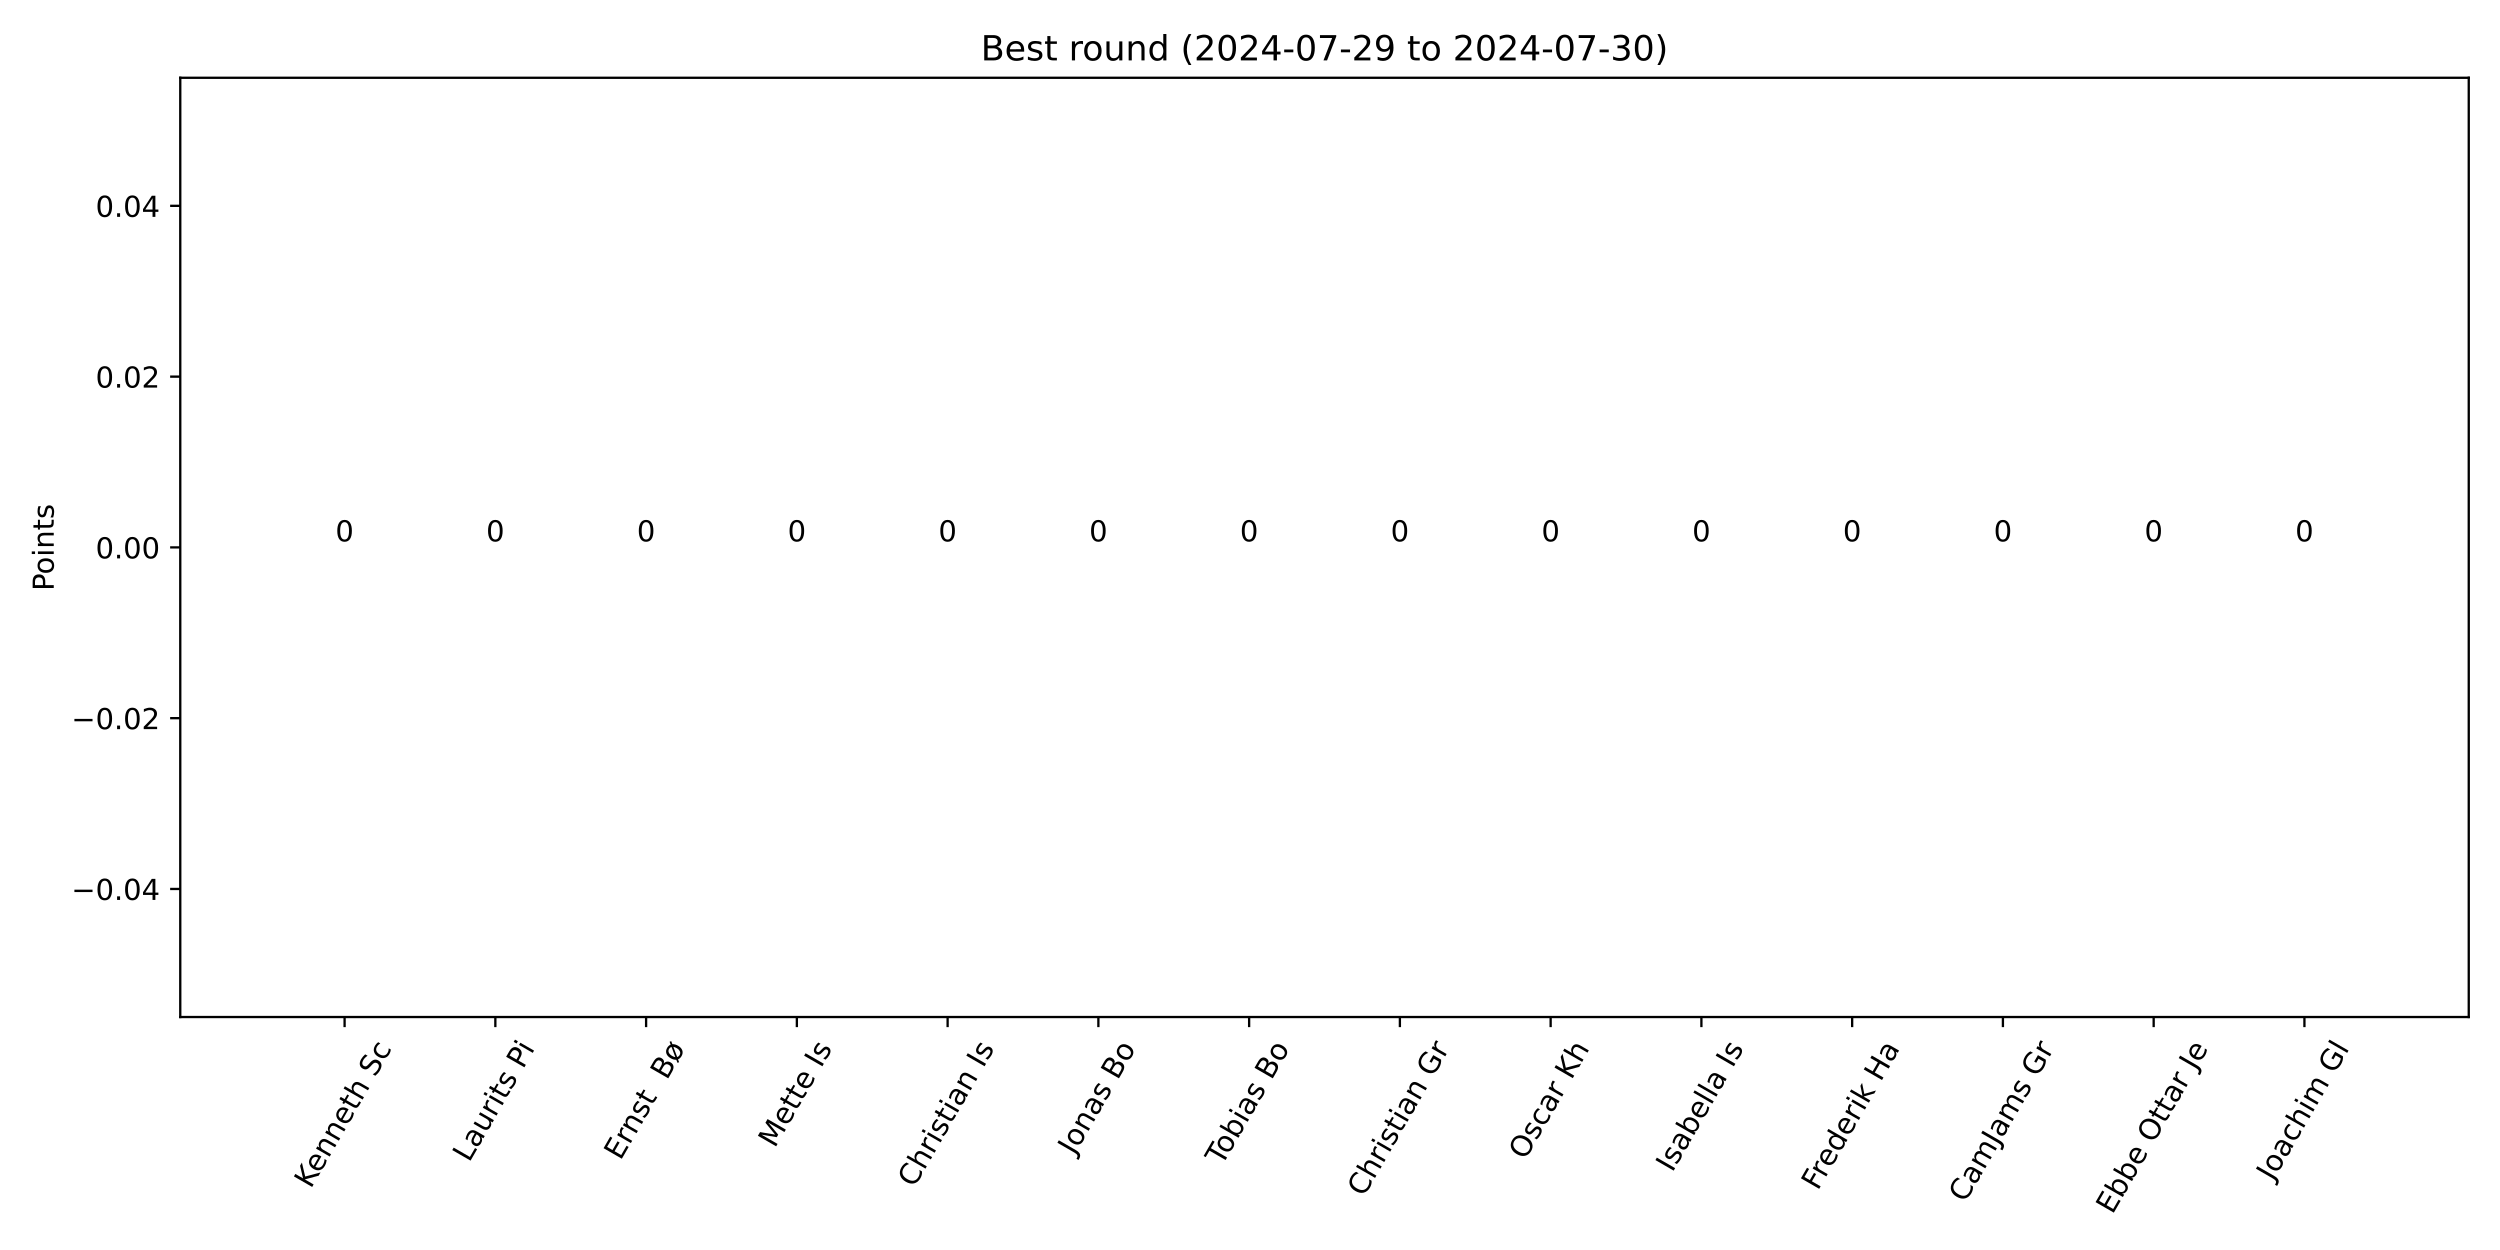
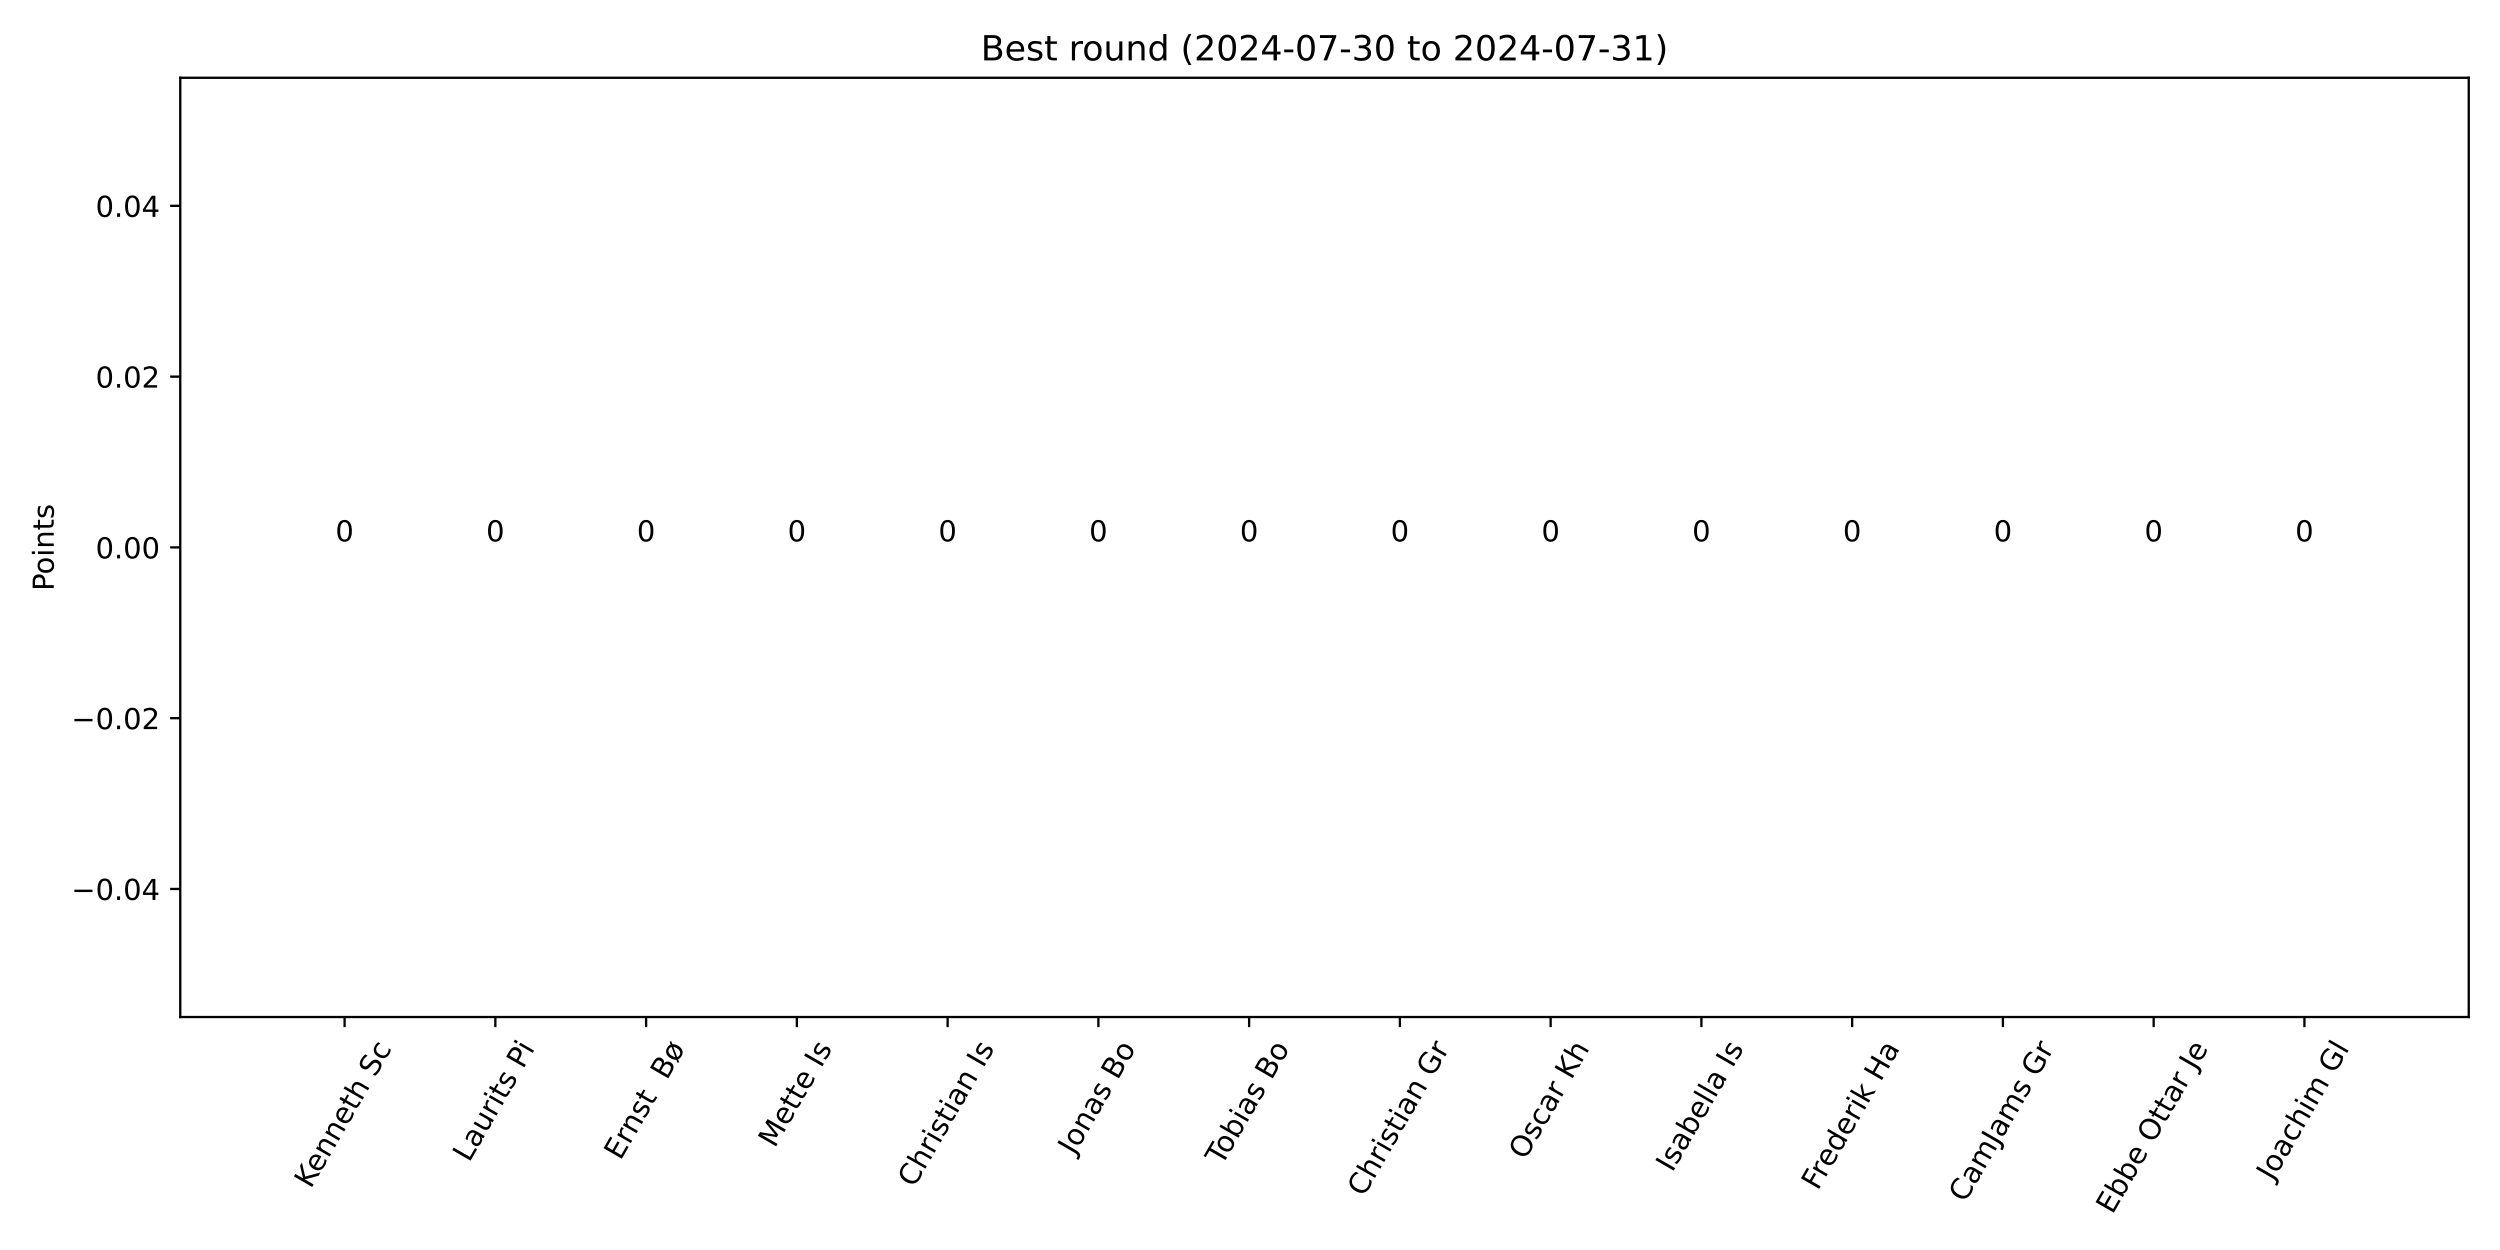
<svg xmlns="http://www.w3.org/2000/svg" xmlns:xlink="http://www.w3.org/1999/xlink" width="864pt" height="432pt" viewBox="0 0 864 432" version="1.1">
  <defs>
    <style type="text/css">*{stroke-linejoin: round; stroke-linecap: butt}</style>
  </defs>
  <g id="figure_1">
    <g id="patch_1">
      <path d="M 0 432  L 864 432  L 864 0  L 0 0  z " style="fill: #ffffff" />
    </g>
    <g id="axes_1">
      <g id="patch_2">
        <path d="M 62.3 351.483  L 853.2 351.483  L 853.2 26.88  L 62.3 26.88  z " style="fill: #ffffff" />
      </g>
      <g id="patch_3">
-         <path d="M 98.25 189.181  L 139.931 189.181  L 139.931 189.181  L 98.25 189.181  z " clip-path="url(#p0decae2283)" style="fill: #1e90ff" />
+         <path d="M 98.25 189.181  L 139.931 189.181  L 139.931 189.181  L 98.25 189.181  z " clip-path="url(#ped23917eb9)" style="fill: #1e90ff" />
      </g>
      <g id="patch_4">
-         <path d="M 150.351 189.181  L 192.033 189.181  L 192.033 189.181  L 150.351 189.181  z " clip-path="url(#p0decae2283)" style="fill: #1e90ff" />
+         <path d="M 150.351 189.181  L 192.033 189.181  L 192.033 189.181  L 150.351 189.181  z " clip-path="url(#ped23917eb9)" style="fill: #1e90ff" />
      </g>
      <g id="patch_5">
-         <path d="M 202.453 189.181  L 244.134 189.181  L 244.134 189.181  L 202.453 189.181  z " clip-path="url(#p0decae2283)" style="fill: #1e90ff" />
+         <path d="M 202.453 189.181  L 244.134 189.181  L 244.134 189.181  L 202.453 189.181  z " clip-path="url(#ped23917eb9)" style="fill: #1e90ff" />
      </g>
      <g id="patch_6">
-         <path d="M 254.554 189.181  L 296.236 189.181  L 296.236 189.181  L 254.554 189.181  z " clip-path="url(#p0decae2283)" style="fill: #1e90ff" />
+         <path d="M 254.554 189.181  L 296.236 189.181  L 296.236 189.181  L 254.554 189.181  z " clip-path="url(#ped23917eb9)" style="fill: #1e90ff" />
      </g>
      <g id="patch_7">
-         <path d="M 306.656 189.181  L 348.337 189.181  L 348.337 189.181  L 306.656 189.181  z " clip-path="url(#p0decae2283)" style="fill: #1e90ff" />
+         <path d="M 306.656 189.181  L 348.337 189.181  L 348.337 189.181  L 306.656 189.181  z " clip-path="url(#ped23917eb9)" style="fill: #1e90ff" />
      </g>
      <g id="patch_8">
-         <path d="M 358.757 189.181  L 400.438 189.181  L 400.438 189.181  L 358.757 189.181  z " clip-path="url(#p0decae2283)" style="fill: #1e90ff" />
+         <path d="M 358.757 189.181  L 400.438 189.181  L 400.438 189.181  L 358.757 189.181  z " clip-path="url(#ped23917eb9)" style="fill: #1e90ff" />
      </g>
      <g id="patch_9">
-         <path d="M 410.859 189.181  L 452.54 189.181  L 452.54 189.181  L 410.859 189.181  z " clip-path="url(#p0decae2283)" style="fill: #1e90ff" />
+         <path d="M 410.859 189.181  L 452.54 189.181  L 452.54 189.181  L 410.859 189.181  z " clip-path="url(#ped23917eb9)" style="fill: #1e90ff" />
      </g>
      <g id="patch_10">
-         <path d="M 462.96 189.181  L 504.641 189.181  L 504.641 189.181  L 462.96 189.181  z " clip-path="url(#p0decae2283)" style="fill: #1e90ff" />
+         <path d="M 462.96 189.181  L 504.641 189.181  L 504.641 189.181  L 462.96 189.181  z " clip-path="url(#ped23917eb9)" style="fill: #1e90ff" />
      </g>
      <g id="patch_11">
-         <path d="M 515.062 189.181  L 556.743 189.181  L 556.743 189.181  L 515.062 189.181  z " clip-path="url(#p0decae2283)" style="fill: #1e90ff" />
+         <path d="M 515.062 189.181  L 556.743 189.181  L 556.743 189.181  L 515.062 189.181  z " clip-path="url(#ped23917eb9)" style="fill: #1e90ff" />
      </g>
      <g id="patch_12">
-         <path d="M 567.163 189.181  L 608.844 189.181  L 608.844 189.181  L 567.163 189.181  z " clip-path="url(#p0decae2283)" style="fill: #1e90ff" />
+         <path d="M 567.163 189.181  L 608.844 189.181  L 608.844 189.181  L 567.163 189.181  z " clip-path="url(#ped23917eb9)" style="fill: #1e90ff" />
      </g>
      <g id="patch_13">
-         <path d="M 619.264 189.181  L 660.946 189.181  L 660.946 189.181  L 619.264 189.181  z " clip-path="url(#p0decae2283)" style="fill: #1e90ff" />
+         <path d="M 619.264 189.181  L 660.946 189.181  L 660.946 189.181  L 619.264 189.181  z " clip-path="url(#ped23917eb9)" style="fill: #1e90ff" />
      </g>
      <g id="patch_14">
-         <path d="M 671.366 189.181  L 713.047 189.181  L 713.047 189.181  L 671.366 189.181  z " clip-path="url(#p0decae2283)" style="fill: #1e90ff" />
+         <path d="M 671.366 189.181  L 713.047 189.181  L 713.047 189.181  L 671.366 189.181  z " clip-path="url(#ped23917eb9)" style="fill: #1e90ff" />
      </g>
      <g id="patch_15">
-         <path d="M 723.467 189.181  L 765.149 189.181  L 765.149 189.181  L 723.467 189.181  z " clip-path="url(#p0decae2283)" style="fill: #1e90ff" />
+         <path d="M 723.467 189.181  L 765.149 189.181  L 765.149 189.181  L 723.467 189.181  z " clip-path="url(#ped23917eb9)" style="fill: #1e90ff" />
      </g>
      <g id="patch_16">
-         <path d="M 775.569 189.181  L 817.25 189.181  L 817.25 189.181  L 775.569 189.181  z " clip-path="url(#p0decae2283)" style="fill: #1e90ff" />
+         <path d="M 775.569 189.181  L 817.25 189.181  L 817.25 189.181  L 775.569 189.181  z " clip-path="url(#ped23917eb9)" style="fill: #1e90ff" />
      </g>
      <g id="matplotlib.axis_1">
        <g id="xtick_1">
          <g id="line2d_1">
            <defs>
-               <path id="mac3871adb4" d="M 0 0  L 0 3.5  " style="stroke: #000000; stroke-width: 0.8" />
+               <path id="m3eb50d4f71" d="M 0 0  L 0 3.5  " style="stroke: #000000; stroke-width: 0.8" />
            </defs>
            <g>
-               <use xlink:href="#mac3871adb4" x="119.091" y="351.483" style="stroke: #000000; stroke-width: 0.8" />
+               <use xlink:href="#m3eb50d4f71" x="119.091" y="351.483" style="stroke: #000000; stroke-width: 0.8" />
            </g>
          </g>
          <g id="text_1">
            <g transform="translate(107.3998 411.0581) rotate(-60) scale(0.1 -0.1)">
              <defs>
                <path id="DejaVuSans-4b" d="M 628 4666  L 1259 4666  L 1259 2694  L 3353 4666  L 4166 4666  L 1850 2491  L 4331 0  L 3500 0  L 1259 2247  L 1259 0  L 628 0  L 628 4666  z " transform="scale(0.015625)" />
                <path id="DejaVuSans-65" d="M 3597 1894  L 3597 1613  L 953 1613  Q 991 1019 1311 708  Q 1631 397 2203 397  Q 2534 397 2845 478  Q 3156 559 3463 722  L 3463 178  Q 3153 47 2828 -22  Q 2503 -91 2169 -91  Q 1331 -91 842 396  Q 353 884 353 1716  Q 353 2575 817 3079  Q 1281 3584 2069 3584  Q 2775 3584 3186 3129  Q 3597 2675 3597 1894  z M 3022 2063  Q 3016 2534 2758 2815  Q 2500 3097 2075 3097  Q 1594 3097 1305 2825  Q 1016 2553 972 2059  L 3022 2063  z " transform="scale(0.015625)" />
                <path id="DejaVuSans-6e" d="M 3513 2113  L 3513 0  L 2938 0  L 2938 2094  Q 2938 2591 2744 2837  Q 2550 3084 2163 3084  Q 1697 3084 1428 2787  Q 1159 2491 1159 1978  L 1159 0  L 581 0  L 581 3500  L 1159 3500  L 1159 2956  Q 1366 3272 1645 3428  Q 1925 3584 2291 3584  Q 2894 3584 3203 3211  Q 3513 2838 3513 2113  z " transform="scale(0.015625)" />
                <path id="DejaVuSans-74" d="M 1172 4494  L 1172 3500  L 2356 3500  L 2356 3053  L 1172 3053  L 1172 1153  Q 1172 725 1289 603  Q 1406 481 1766 481  L 2356 481  L 2356 0  L 1766 0  Q 1100 0 847 248  Q 594 497 594 1153  L 594 3053  L 172 3053  L 172 3500  L 594 3500  L 594 4494  L 1172 4494  z " transform="scale(0.015625)" />
                <path id="DejaVuSans-68" d="M 3513 2113  L 3513 0  L 2938 0  L 2938 2094  Q 2938 2591 2744 2837  Q 2550 3084 2163 3084  Q 1697 3084 1428 2787  Q 1159 2491 1159 1978  L 1159 0  L 581 0  L 581 4863  L 1159 4863  L 1159 2956  Q 1366 3272 1645 3428  Q 1925 3584 2291 3584  Q 2894 3584 3203 3211  Q 3513 2838 3513 2113  z " transform="scale(0.015625)" />
                <path id="DejaVuSans-20" transform="scale(0.015625)" />
                <path id="DejaVuSans-53" d="M 3425 4513  L 3425 3897  Q 3066 4069 2747 4153  Q 2428 4238 2131 4238  Q 1616 4238 1336 4038  Q 1056 3838 1056 3469  Q 1056 3159 1242 3001  Q 1428 2844 1947 2747  L 2328 2669  Q 3034 2534 3370 2195  Q 3706 1856 3706 1288  Q 3706 609 3251 259  Q 2797 -91 1919 -91  Q 1588 -91 1214 -16  Q 841 59 441 206  L 441 856  Q 825 641 1194 531  Q 1563 422 1919 422  Q 2459 422 2753 634  Q 3047 847 3047 1241  Q 3047 1584 2836 1778  Q 2625 1972 2144 2069  L 1759 2144  Q 1053 2284 737 2584  Q 422 2884 422 3419  Q 422 4038 858 4394  Q 1294 4750 2059 4750  Q 2388 4750 2728 4690  Q 3069 4631 3425 4513  z " transform="scale(0.015625)" />
                <path id="DejaVuSans-63" d="M 3122 3366  L 3122 2828  Q 2878 2963 2633 3030  Q 2388 3097 2138 3097  Q 1578 3097 1268 2742  Q 959 2388 959 1747  Q 959 1106 1268 751  Q 1578 397 2138 397  Q 2388 397 2633 464  Q 2878 531 3122 666  L 3122 134  Q 2881 22 2623 -34  Q 2366 -91 2075 -91  Q 1284 -91 818 406  Q 353 903 353 1747  Q 353 2603 823 3093  Q 1294 3584 2113 3584  Q 2378 3584 2631 3529  Q 2884 3475 3122 3366  z " transform="scale(0.015625)" />
              </defs>
              <use xlink:href="#DejaVuSans-4b" />
              <use xlink:href="#DejaVuSans-65" x="60.576" />
              <use xlink:href="#DejaVuSans-6e" x="122.1" />
              <use xlink:href="#DejaVuSans-6e" x="185.479" />
              <use xlink:href="#DejaVuSans-65" x="248.857" />
              <use xlink:href="#DejaVuSans-74" x="310.381" />
              <use xlink:href="#DejaVuSans-68" x="349.59" />
              <use xlink:href="#DejaVuSans-20" x="412.969" />
              <use xlink:href="#DejaVuSans-53" x="444.756" />
              <use xlink:href="#DejaVuSans-63" x="508.232" />
            </g>
          </g>
        </g>
        <g id="xtick_2">
          <g id="line2d_2">
            <g>
-               <use xlink:href="#mac3871adb4" x="171.192" y="351.483" style="stroke: #000000; stroke-width: 0.8" />
+               <use xlink:href="#m3eb50d4f71" x="171.192" y="351.483" style="stroke: #000000; stroke-width: 0.8" />
            </g>
          </g>
          <g id="text_2">
            <g transform="translate(162.1274 401.9608) rotate(-60) scale(0.1 -0.1)">
              <defs>
                <path id="DejaVuSans-4c" d="M 628 4666  L 1259 4666  L 1259 531  L 3531 531  L 3531 0  L 628 0  L 628 4666  z " transform="scale(0.015625)" />
                <path id="DejaVuSans-61" d="M 2194 1759  Q 1497 1759 1228 1600  Q 959 1441 959 1056  Q 959 750 1161 570  Q 1363 391 1709 391  Q 2188 391 2477 730  Q 2766 1069 2766 1631  L 2766 1759  L 2194 1759  z M 3341 1997  L 3341 0  L 2766 0  L 2766 531  Q 2569 213 2275 61  Q 1981 -91 1556 -91  Q 1019 -91 701 211  Q 384 513 384 1019  Q 384 1609 779 1909  Q 1175 2209 1959 2209  L 2766 2209  L 2766 2266  Q 2766 2663 2505 2880  Q 2244 3097 1772 3097  Q 1472 3097 1187 3025  Q 903 2953 641 2809  L 641 3341  Q 956 3463 1253 3523  Q 1550 3584 1831 3584  Q 2591 3584 2966 3190  Q 3341 2797 3341 1997  z " transform="scale(0.015625)" />
                <path id="DejaVuSans-75" d="M 544 1381  L 544 3500  L 1119 3500  L 1119 1403  Q 1119 906 1312 657  Q 1506 409 1894 409  Q 2359 409 2629 706  Q 2900 1003 2900 1516  L 2900 3500  L 3475 3500  L 3475 0  L 2900 0  L 2900 538  Q 2691 219 2414 64  Q 2138 -91 1772 -91  Q 1169 -91 856 284  Q 544 659 544 1381  z M 1991 3584  L 1991 3584  z " transform="scale(0.015625)" />
                <path id="DejaVuSans-72" d="M 2631 2963  Q 2534 3019 2420 3045  Q 2306 3072 2169 3072  Q 1681 3072 1420 2755  Q 1159 2438 1159 1844  L 1159 0  L 581 0  L 581 3500  L 1159 3500  L 1159 2956  Q 1341 3275 1631 3429  Q 1922 3584 2338 3584  Q 2397 3584 2469 3576  Q 2541 3569 2628 3553  L 2631 2963  z " transform="scale(0.015625)" />
                <path id="DejaVuSans-69" d="M 603 3500  L 1178 3500  L 1178 0  L 603 0  L 603 3500  z M 603 4863  L 1178 4863  L 1178 4134  L 603 4134  L 603 4863  z " transform="scale(0.015625)" />
                <path id="DejaVuSans-73" d="M 2834 3397  L 2834 2853  Q 2591 2978 2328 3040  Q 2066 3103 1784 3103  Q 1356 3103 1142 2972  Q 928 2841 928 2578  Q 928 2378 1081 2264  Q 1234 2150 1697 2047  L 1894 2003  Q 2506 1872 2764 1633  Q 3022 1394 3022 966  Q 3022 478 2636 193  Q 2250 -91 1575 -91  Q 1294 -91 989 -36  Q 684 19 347 128  L 347 722  Q 666 556 975 473  Q 1284 391 1588 391  Q 1994 391 2212 530  Q 2431 669 2431 922  Q 2431 1156 2273 1281  Q 2116 1406 1581 1522  L 1381 1569  Q 847 1681 609 1914  Q 372 2147 372 2553  Q 372 3047 722 3315  Q 1072 3584 1716 3584  Q 2034 3584 2315 3537  Q 2597 3491 2834 3397  z " transform="scale(0.015625)" />
                <path id="DejaVuSans-50" d="M 1259 4147  L 1259 2394  L 2053 2394  Q 2494 2394 2734 2622  Q 2975 2850 2975 3272  Q 2975 3691 2734 3919  Q 2494 4147 2053 4147  L 1259 4147  z M 628 4666  L 2053 4666  Q 2838 4666 3239 4311  Q 3641 3956 3641 3272  Q 3641 2581 3239 2228  Q 2838 1875 2053 1875  L 1259 1875  L 1259 0  L 628 0  L 628 4666  z " transform="scale(0.015625)" />
              </defs>
              <use xlink:href="#DejaVuSans-4c" />
              <use xlink:href="#DejaVuSans-61" x="55.713" />
              <use xlink:href="#DejaVuSans-75" x="116.992" />
              <use xlink:href="#DejaVuSans-72" x="180.371" />
              <use xlink:href="#DejaVuSans-69" x="221.484" />
              <use xlink:href="#DejaVuSans-74" x="249.268" />
              <use xlink:href="#DejaVuSans-73" x="288.477" />
              <use xlink:href="#DejaVuSans-20" x="340.576" />
              <use xlink:href="#DejaVuSans-50" x="372.363" />
              <use xlink:href="#DejaVuSans-69" x="430.416" />
            </g>
          </g>
        </g>
        <g id="xtick_3">
          <g id="line2d_3">
            <g>
-               <use xlink:href="#mac3871adb4" x="223.293" y="351.483" style="stroke: #000000; stroke-width: 0.8" />
+               <use xlink:href="#m3eb50d4f71" x="223.293" y="351.483" style="stroke: #000000; stroke-width: 0.8" />
            </g>
          </g>
          <g id="text_3">
            <g transform="translate(214.4187 401.3031) rotate(-60) scale(0.1 -0.1)">
              <defs>
                <path id="DejaVuSans-45" d="M 628 4666  L 3578 4666  L 3578 4134  L 1259 4134  L 1259 2753  L 3481 2753  L 3481 2222  L 1259 2222  L 1259 531  L 3634 531  L 3634 0  L 628 0  L 628 4666  z " transform="scale(0.015625)" />
                <path id="DejaVuSans-42" d="M 1259 2228  L 1259 519  L 2272 519  Q 2781 519 3026 730  Q 3272 941 3272 1375  Q 3272 1813 3026 2020  Q 2781 2228 2272 2228  L 1259 2228  z M 1259 4147  L 1259 2741  L 2194 2741  Q 2656 2741 2882 2914  Q 3109 3088 3109 3444  Q 3109 3797 2882 3972  Q 2656 4147 2194 4147  L 1259 4147  z M 628 4666  L 2241 4666  Q 2963 4666 3353 4366  Q 3744 4066 3744 3513  Q 3744 3084 3544 2831  Q 3344 2578 2956 2516  Q 3422 2416 3680 2098  Q 3938 1781 3938 1306  Q 3938 681 3513 340  Q 3088 0 2303 0  L 628 0  L 628 4666  z " transform="scale(0.015625)" />
                <path id="DejaVuSans-f8" d="M 2828 2503  L 1306 653  Q 1434 522 1595 459  Q 1756 397 1959 397  Q 2419 397 2687 759  Q 2956 1122 2956 1747  Q 2956 1994 2925 2176  Q 2894 2359 2828 2503  z M 2606 2841  Q 2475 2969 2314 3033  Q 2153 3097 1959 3097  Q 1488 3097 1223 2730  Q 959 2363 959 1703  Q 959 1478 989 1306  Q 1019 1134 1081 991  L 2606 2841  z M 691 519  Q 522 759 437 1067  Q 353 1375 353 1747  Q 353 2609 779 3096  Q 1206 3584 1959 3584  Q 2250 3584 2498 3504  Q 2747 3425 2956 3263  L 3391 3788  L 3688 3541  L 3231 2981  Q 3397 2741 3481 2431  Q 3566 2122 3566 1747  Q 3566 888 3137 398  Q 2709 -91 1959 -91  Q 1659 -91 1407 -9  Q 1156 72 959 231  L 525 -294  L 225 -50  L 691 519  z " transform="scale(0.015625)" />
              </defs>
              <use xlink:href="#DejaVuSans-45" />
              <use xlink:href="#DejaVuSans-72" x="63.184" />
              <use xlink:href="#DejaVuSans-6e" x="102.547" />
              <use xlink:href="#DejaVuSans-73" x="165.926" />
              <use xlink:href="#DejaVuSans-74" x="218.025" />
              <use xlink:href="#DejaVuSans-20" x="257.234" />
              <use xlink:href="#DejaVuSans-20" x="289.021" />
              <use xlink:href="#DejaVuSans-42" x="320.809" />
              <use xlink:href="#DejaVuSans-f8" x="389.412" />
            </g>
          </g>
        </g>
        <g id="xtick_4">
          <g id="line2d_4">
            <g>
-               <use xlink:href="#mac3871adb4" x="275.395" y="351.483" style="stroke: #000000; stroke-width: 0.8" />
+               <use xlink:href="#m3eb50d4f71" x="275.395" y="351.483" style="stroke: #000000; stroke-width: 0.8" />
            </g>
          </g>
          <g id="text_4">
            <g transform="translate(267.7565 397.0204) rotate(-60) scale(0.1 -0.1)">
              <defs>
                <path id="DejaVuSans-4d" d="M 628 4666  L 1569 4666  L 2759 1491  L 3956 4666  L 4897 4666  L 4897 0  L 4281 0  L 4281 4097  L 3078 897  L 2444 897  L 1241 4097  L 1241 0  L 628 0  L 628 4666  z " transform="scale(0.015625)" />
                <path id="DejaVuSans-49" d="M 628 4666  L 1259 4666  L 1259 0  L 628 0  L 628 4666  z " transform="scale(0.015625)" />
              </defs>
              <use xlink:href="#DejaVuSans-4d" />
              <use xlink:href="#DejaVuSans-65" x="86.279" />
              <use xlink:href="#DejaVuSans-74" x="147.803" />
              <use xlink:href="#DejaVuSans-74" x="187.012" />
              <use xlink:href="#DejaVuSans-65" x="226.221" />
              <use xlink:href="#DejaVuSans-20" x="287.744" />
              <use xlink:href="#DejaVuSans-49" x="319.531" />
              <use xlink:href="#DejaVuSans-73" x="349.023" />
            </g>
          </g>
        </g>
        <g id="xtick_5">
          <g id="line2d_5">
            <g>
-               <use xlink:href="#mac3871adb4" x="327.496" y="351.483" style="stroke: #000000; stroke-width: 0.8" />
+               <use xlink:href="#m3eb50d4f71" x="327.496" y="351.483" style="stroke: #000000; stroke-width: 0.8" />
            </g>
          </g>
          <g id="text_5">
            <g transform="translate(315.906 410.7103) rotate(-60) scale(0.1 -0.1)">
              <defs>
                <path id="DejaVuSans-43" d="M 4122 4306  L 4122 3641  Q 3803 3938 3442 4084  Q 3081 4231 2675 4231  Q 1875 4231 1450 3742  Q 1025 3253 1025 2328  Q 1025 1406 1450 917  Q 1875 428 2675 428  Q 3081 428 3442 575  Q 3803 722 4122 1019  L 4122 359  Q 3791 134 3420 21  Q 3050 -91 2638 -91  Q 1578 -91 968 557  Q 359 1206 359 2328  Q 359 3453 968 4101  Q 1578 4750 2638 4750  Q 3056 4750 3426 4639  Q 3797 4528 4122 4306  z " transform="scale(0.015625)" />
              </defs>
              <use xlink:href="#DejaVuSans-43" />
              <use xlink:href="#DejaVuSans-68" x="69.824" />
              <use xlink:href="#DejaVuSans-72" x="133.203" />
              <use xlink:href="#DejaVuSans-69" x="174.316" />
              <use xlink:href="#DejaVuSans-73" x="202.1" />
              <use xlink:href="#DejaVuSans-74" x="254.199" />
              <use xlink:href="#DejaVuSans-69" x="293.408" />
              <use xlink:href="#DejaVuSans-61" x="321.191" />
              <use xlink:href="#DejaVuSans-6e" x="382.471" />
              <use xlink:href="#DejaVuSans-20" x="445.85" />
              <use xlink:href="#DejaVuSans-49" x="477.637" />
              <use xlink:href="#DejaVuSans-73" x="507.129" />
            </g>
          </g>
        </g>
        <g id="xtick_6">
          <g id="line2d_6">
            <g>
-               <use xlink:href="#mac3871adb4" x="379.598" y="351.483" style="stroke: #000000; stroke-width: 0.8" />
+               <use xlink:href="#m3eb50d4f71" x="379.598" y="351.483" style="stroke: #000000; stroke-width: 0.8" />
            </g>
          </g>
          <g id="text_6">
            <g transform="translate(371.2621 399.4358) rotate(-60) scale(0.1 -0.1)">
              <defs>
                <path id="DejaVuSans-4a" d="M 628 4666  L 1259 4666  L 1259 325  Q 1259 -519 939 -900  Q 619 -1281 -91 -1281  L -331 -1281  L -331 -750  L -134 -750  Q 284 -750 456 -515  Q 628 -281 628 325  L 628 4666  z " transform="scale(0.015625)" />
                <path id="DejaVuSans-6f" d="M 1959 3097  Q 1497 3097 1228 2736  Q 959 2375 959 1747  Q 959 1119 1226 758  Q 1494 397 1959 397  Q 2419 397 2687 759  Q 2956 1122 2956 1747  Q 2956 2369 2687 2733  Q 2419 3097 1959 3097  z M 1959 3584  Q 2709 3584 3137 3096  Q 3566 2609 3566 1747  Q 3566 888 3137 398  Q 2709 -91 1959 -91  Q 1206 -91 779 398  Q 353 888 353 1747  Q 353 2609 779 3096  Q 1206 3584 1959 3584  z " transform="scale(0.015625)" />
              </defs>
              <use xlink:href="#DejaVuSans-4a" />
              <use xlink:href="#DejaVuSans-6f" x="29.492" />
              <use xlink:href="#DejaVuSans-6e" x="90.674" />
              <use xlink:href="#DejaVuSans-61" x="154.053" />
              <use xlink:href="#DejaVuSans-73" x="215.332" />
              <use xlink:href="#DejaVuSans-20" x="267.432" />
              <use xlink:href="#DejaVuSans-42" x="299.219" />
              <use xlink:href="#DejaVuSans-6f" x="367.822" />
            </g>
          </g>
        </g>
        <g id="xtick_7">
          <g id="line2d_7">
            <g>
-               <use xlink:href="#mac3871adb4" x="431.699" y="351.483" style="stroke: #000000; stroke-width: 0.8" />
+               <use xlink:href="#m3eb50d4f71" x="431.699" y="351.483" style="stroke: #000000; stroke-width: 0.8" />
            </g>
          </g>
          <g id="text_7">
            <g transform="translate(422.3019 403.1137) rotate(-60) scale(0.1 -0.1)">
              <defs>
                <path id="DejaVuSans-54" d="M -19 4666  L 3928 4666  L 3928 4134  L 2272 4134  L 2272 0  L 1638 0  L 1638 4134  L -19 4134  L -19 4666  z " transform="scale(0.015625)" />
                <path id="DejaVuSans-62" d="M 3116 1747  Q 3116 2381 2855 2742  Q 2594 3103 2138 3103  Q 1681 3103 1420 2742  Q 1159 2381 1159 1747  Q 1159 1113 1420 752  Q 1681 391 2138 391  Q 2594 391 2855 752  Q 3116 1113 3116 1747  z M 1159 2969  Q 1341 3281 1617 3432  Q 1894 3584 2278 3584  Q 2916 3584 3314 3078  Q 3713 2572 3713 1747  Q 3713 922 3314 415  Q 2916 -91 2278 -91  Q 1894 -91 1617 61  Q 1341 213 1159 525  L 1159 0  L 581 0  L 581 4863  L 1159 4863  L 1159 2969  z " transform="scale(0.015625)" />
              </defs>
              <use xlink:href="#DejaVuSans-54" />
              <use xlink:href="#DejaVuSans-6f" x="44.084" />
              <use xlink:href="#DejaVuSans-62" x="105.266" />
              <use xlink:href="#DejaVuSans-69" x="168.742" />
              <use xlink:href="#DejaVuSans-61" x="196.525" />
              <use xlink:href="#DejaVuSans-73" x="257.805" />
              <use xlink:href="#DejaVuSans-20" x="309.904" />
              <use xlink:href="#DejaVuSans-42" x="341.691" />
              <use xlink:href="#DejaVuSans-6f" x="410.295" />
            </g>
          </g>
        </g>
        <g id="xtick_8">
          <g id="line2d_8">
            <g>
-               <use xlink:href="#mac3871adb4" x="483.801" y="351.483" style="stroke: #000000; stroke-width: 0.8" />
+               <use xlink:href="#m3eb50d4f71" x="483.801" y="351.483" style="stroke: #000000; stroke-width: 0.8" />
            </g>
          </g>
          <g id="text_8">
            <g transform="translate(471.2853 413.9146) rotate(-60) scale(0.1 -0.1)">
              <defs>
                <path id="DejaVuSans-47" d="M 3809 666  L 3809 1919  L 2778 1919  L 2778 2438  L 4434 2438  L 4434 434  Q 4069 175 3628 42  Q 3188 -91 2688 -91  Q 1594 -91 976 548  Q 359 1188 359 2328  Q 359 3472 976 4111  Q 1594 4750 2688 4750  Q 3144 4750 3555 4637  Q 3966 4525 4313 4306  L 4313 3634  Q 3963 3931 3569 4081  Q 3175 4231 2741 4231  Q 1884 4231 1454 3753  Q 1025 3275 1025 2328  Q 1025 1384 1454 906  Q 1884 428 2741 428  Q 3075 428 3337 486  Q 3600 544 3809 666  z " transform="scale(0.015625)" />
              </defs>
              <use xlink:href="#DejaVuSans-43" />
              <use xlink:href="#DejaVuSans-68" x="69.824" />
              <use xlink:href="#DejaVuSans-72" x="133.203" />
              <use xlink:href="#DejaVuSans-69" x="174.316" />
              <use xlink:href="#DejaVuSans-73" x="202.1" />
              <use xlink:href="#DejaVuSans-74" x="254.199" />
              <use xlink:href="#DejaVuSans-69" x="293.408" />
              <use xlink:href="#DejaVuSans-61" x="321.191" />
              <use xlink:href="#DejaVuSans-6e" x="382.471" />
              <use xlink:href="#DejaVuSans-20" x="445.85" />
              <use xlink:href="#DejaVuSans-47" x="477.637" />
              <use xlink:href="#DejaVuSans-72" x="555.127" />
            </g>
          </g>
        </g>
        <g id="xtick_9">
          <g id="line2d_9">
            <g>
-               <use xlink:href="#mac3871adb4" x="535.902" y="351.483" style="stroke: #000000; stroke-width: 0.8" />
+               <use xlink:href="#m3eb50d4f71" x="535.902" y="351.483" style="stroke: #000000; stroke-width: 0.8" />
            </g>
          </g>
          <g id="text_9">
            <g transform="translate(527.0688 401.1597) rotate(-60) scale(0.1 -0.1)">
              <defs>
                <path id="DejaVuSans-4f" d="M 2522 4238  Q 1834 4238 1429 3725  Q 1025 3213 1025 2328  Q 1025 1447 1429 934  Q 1834 422 2522 422  Q 3209 422 3611 934  Q 4013 1447 4013 2328  Q 4013 3213 3611 3725  Q 3209 4238 2522 4238  z M 2522 4750  Q 3503 4750 4090 4092  Q 4678 3434 4678 2328  Q 4678 1225 4090 567  Q 3503 -91 2522 -91  Q 1538 -91 948 565  Q 359 1222 359 2328  Q 359 3434 948 4092  Q 1538 4750 2522 4750  z " transform="scale(0.015625)" />
              </defs>
              <use xlink:href="#DejaVuSans-4f" />
              <use xlink:href="#DejaVuSans-73" x="78.711" />
              <use xlink:href="#DejaVuSans-63" x="130.811" />
              <use xlink:href="#DejaVuSans-61" x="185.791" />
              <use xlink:href="#DejaVuSans-72" x="247.07" />
              <use xlink:href="#DejaVuSans-20" x="288.184" />
              <use xlink:href="#DejaVuSans-4b" x="319.971" />
              <use xlink:href="#DejaVuSans-68" x="385.547" />
            </g>
          </g>
        </g>
        <g id="xtick_10">
          <g id="line2d_10">
            <g>
-               <use xlink:href="#mac3871adb4" x="588.004" y="351.483" style="stroke: #000000; stroke-width: 0.8" />
+               <use xlink:href="#m3eb50d4f71" x="588.004" y="351.483" style="stroke: #000000; stroke-width: 0.8" />
            </g>
          </g>
          <g id="text_10">
            <g transform="translate(577.9406 405.4195) rotate(-60) scale(0.1 -0.1)">
              <defs>
                <path id="DejaVuSans-6c" d="M 603 4863  L 1178 4863  L 1178 0  L 603 0  L 603 4863  z " transform="scale(0.015625)" />
              </defs>
              <use xlink:href="#DejaVuSans-49" />
              <use xlink:href="#DejaVuSans-73" x="29.492" />
              <use xlink:href="#DejaVuSans-61" x="81.592" />
              <use xlink:href="#DejaVuSans-62" x="142.871" />
              <use xlink:href="#DejaVuSans-65" x="206.348" />
              <use xlink:href="#DejaVuSans-6c" x="267.871" />
              <use xlink:href="#DejaVuSans-6c" x="295.654" />
              <use xlink:href="#DejaVuSans-61" x="323.438" />
              <use xlink:href="#DejaVuSans-20" x="384.717" />
              <use xlink:href="#DejaVuSans-49" x="416.504" />
              <use xlink:href="#DejaVuSans-73" x="445.996" />
            </g>
          </g>
        </g>
        <g id="xtick_11">
          <g id="line2d_11">
            <g>
-               <use xlink:href="#mac3871adb4" x="640.105" y="351.483" style="stroke: #000000; stroke-width: 0.8" />
+               <use xlink:href="#m3eb50d4f71" x="640.105" y="351.483" style="stroke: #000000; stroke-width: 0.8" />
            </g>
          </g>
          <g id="text_11">
            <g transform="translate(628.2264 411.709) rotate(-60) scale(0.1 -0.1)">
              <defs>
                <path id="DejaVuSans-46" d="M 628 4666  L 3309 4666  L 3309 4134  L 1259 4134  L 1259 2759  L 3109 2759  L 3109 2228  L 1259 2228  L 1259 0  L 628 0  L 628 4666  z " transform="scale(0.015625)" />
                <path id="DejaVuSans-64" d="M 2906 2969  L 2906 4863  L 3481 4863  L 3481 0  L 2906 0  L 2906 525  Q 2725 213 2448 61  Q 2172 -91 1784 -91  Q 1150 -91 751 415  Q 353 922 353 1747  Q 353 2572 751 3078  Q 1150 3584 1784 3584  Q 2172 3584 2448 3432  Q 2725 3281 2906 2969  z M 947 1747  Q 947 1113 1208 752  Q 1469 391 1925 391  Q 2381 391 2643 752  Q 2906 1113 2906 1747  Q 2906 2381 2643 2742  Q 2381 3103 1925 3103  Q 1469 3103 1208 2742  Q 947 2381 947 1747  z " transform="scale(0.015625)" />
                <path id="DejaVuSans-6b" d="M 581 4863  L 1159 4863  L 1159 1991  L 2875 3500  L 3609 3500  L 1753 1863  L 3688 0  L 2938 0  L 1159 1709  L 1159 0  L 581 0  L 581 4863  z " transform="scale(0.015625)" />
                <path id="DejaVuSans-48" d="M 628 4666  L 1259 4666  L 1259 2753  L 3553 2753  L 3553 4666  L 4184 4666  L 4184 0  L 3553 0  L 3553 2222  L 1259 2222  L 1259 0  L 628 0  L 628 4666  z " transform="scale(0.015625)" />
              </defs>
              <use xlink:href="#DejaVuSans-46" />
              <use xlink:href="#DejaVuSans-72" x="50.27" />
              <use xlink:href="#DejaVuSans-65" x="89.133" />
              <use xlink:href="#DejaVuSans-64" x="150.656" />
              <use xlink:href="#DejaVuSans-65" x="214.133" />
              <use xlink:href="#DejaVuSans-72" x="275.656" />
              <use xlink:href="#DejaVuSans-69" x="316.77" />
              <use xlink:href="#DejaVuSans-6b" x="344.553" />
              <use xlink:href="#DejaVuSans-20" x="402.463" />
              <use xlink:href="#DejaVuSans-48" x="434.25" />
              <use xlink:href="#DejaVuSans-61" x="509.445" />
            </g>
          </g>
        </g>
        <g id="xtick_12">
          <g id="line2d_12">
            <g>
-               <use xlink:href="#mac3871adb4" x="692.207" y="351.483" style="stroke: #000000; stroke-width: 0.8" />
+               <use xlink:href="#m3eb50d4f71" x="692.207" y="351.483" style="stroke: #000000; stroke-width: 0.8" />
            </g>
          </g>
          <g id="text_12">
            <g transform="translate(679.1169 415.9038) rotate(-60) scale(0.1 -0.1)">
              <defs>
                <path id="DejaVuSans-6d" d="M 3328 2828  Q 3544 3216 3844 3400  Q 4144 3584 4550 3584  Q 5097 3584 5394 3201  Q 5691 2819 5691 2113  L 5691 0  L 5113 0  L 5113 2094  Q 5113 2597 4934 2840  Q 4756 3084 4391 3084  Q 3944 3084 3684 2787  Q 3425 2491 3425 1978  L 3425 0  L 2847 0  L 2847 2094  Q 2847 2600 2669 2842  Q 2491 3084 2119 3084  Q 1678 3084 1418 2786  Q 1159 2488 1159 1978  L 1159 0  L 581 0  L 581 3500  L 1159 3500  L 1159 2956  Q 1356 3278 1631 3431  Q 1906 3584 2284 3584  Q 2666 3584 2933 3390  Q 3200 3197 3328 2828  z " transform="scale(0.015625)" />
              </defs>
              <use xlink:href="#DejaVuSans-43" />
              <use xlink:href="#DejaVuSans-61" x="69.824" />
              <use xlink:href="#DejaVuSans-6d" x="131.104" />
              <use xlink:href="#DejaVuSans-4a" x="228.516" />
              <use xlink:href="#DejaVuSans-61" x="258.008" />
              <use xlink:href="#DejaVuSans-6d" x="319.287" />
              <use xlink:href="#DejaVuSans-73" x="416.699" />
              <use xlink:href="#DejaVuSans-20" x="468.799" />
              <use xlink:href="#DejaVuSans-47" x="500.586" />
              <use xlink:href="#DejaVuSans-72" x="578.076" />
            </g>
          </g>
        </g>
        <g id="xtick_13">
          <g id="line2d_13">
            <g>
-               <use xlink:href="#mac3871adb4" x="744.308" y="351.483" style="stroke: #000000; stroke-width: 0.8" />
+               <use xlink:href="#m3eb50d4f71" x="744.308" y="351.483" style="stroke: #000000; stroke-width: 0.8" />
            </g>
          </g>
          <g id="text_13">
            <g transform="translate(730.0527 419.9416) rotate(-60) scale(0.1 -0.1)">
              <use xlink:href="#DejaVuSans-45" />
              <use xlink:href="#DejaVuSans-62" x="63.184" />
              <use xlink:href="#DejaVuSans-62" x="126.66" />
              <use xlink:href="#DejaVuSans-65" x="190.137" />
              <use xlink:href="#DejaVuSans-20" x="251.66" />
              <use xlink:href="#DejaVuSans-4f" x="283.447" />
              <use xlink:href="#DejaVuSans-74" x="362.158" />
              <use xlink:href="#DejaVuSans-74" x="401.367" />
              <use xlink:href="#DejaVuSans-61" x="440.576" />
              <use xlink:href="#DejaVuSans-72" x="501.855" />
              <use xlink:href="#DejaVuSans-20" x="542.969" />
              <use xlink:href="#DejaVuSans-4a" x="574.756" />
              <use xlink:href="#DejaVuSans-65" x="604.248" />
            </g>
          </g>
        </g>
        <g id="xtick_14">
          <g id="line2d_14">
            <g>
-               <use xlink:href="#mac3871adb4" x="796.409" y="351.483" style="stroke: #000000; stroke-width: 0.8" />
+               <use xlink:href="#m3eb50d4f71" x="796.409" y="351.483" style="stroke: #000000; stroke-width: 0.8" />
            </g>
          </g>
          <g id="text_14">
            <g transform="translate(785.485 408.4032) rotate(-60) scale(0.1 -0.1)">
              <use xlink:href="#DejaVuSans-4a" />
              <use xlink:href="#DejaVuSans-6f" x="29.492" />
              <use xlink:href="#DejaVuSans-61" x="90.674" />
              <use xlink:href="#DejaVuSans-63" x="151.953" />
              <use xlink:href="#DejaVuSans-68" x="206.934" />
              <use xlink:href="#DejaVuSans-69" x="270.312" />
              <use xlink:href="#DejaVuSans-6d" x="298.096" />
              <use xlink:href="#DejaVuSans-20" x="395.508" />
              <use xlink:href="#DejaVuSans-47" x="427.295" />
              <use xlink:href="#DejaVuSans-6c" x="504.785" />
            </g>
          </g>
        </g>
      </g>
      <g id="matplotlib.axis_2">
        <g id="ytick_1">
          <g id="line2d_15">
            <defs>
-               <path id="m4ee5525679" d="M 0 0  L -3.5 0  " style="stroke: #000000; stroke-width: 0.8" />
+               <path id="m99c4e55e2a" d="M 0 0  L -3.5 0  " style="stroke: #000000; stroke-width: 0.8" />
            </defs>
            <g>
-               <use xlink:href="#m4ee5525679" x="62.3" y="307.219" style="stroke: #000000; stroke-width: 0.8" />
+               <use xlink:href="#m99c4e55e2a" x="62.3" y="307.219" style="stroke: #000000; stroke-width: 0.8" />
            </g>
          </g>
          <g id="text_15">
            <g transform="translate(24.65469 311.0179) scale(0.1 -0.1)">
              <defs>
                <path id="DejaVuSans-2212" d="M 678 2272  L 4684 2272  L 4684 1741  L 678 1741  L 678 2272  z " transform="scale(0.015625)" />
                <path id="DejaVuSans-30" d="M 2034 4250  Q 1547 4250 1301 3770  Q 1056 3291 1056 2328  Q 1056 1369 1301 889  Q 1547 409 2034 409  Q 2525 409 2770 889  Q 3016 1369 3016 2328  Q 3016 3291 2770 3770  Q 2525 4250 2034 4250  z M 2034 4750  Q 2819 4750 3233 4129  Q 3647 3509 3647 2328  Q 3647 1150 3233 529  Q 2819 -91 2034 -91  Q 1250 -91 836 529  Q 422 1150 422 2328  Q 422 3509 836 4129  Q 1250 4750 2034 4750  z " transform="scale(0.015625)" />
                <path id="DejaVuSans-2e" d="M 684 794  L 1344 794  L 1344 0  L 684 0  L 684 794  z " transform="scale(0.015625)" />
                <path id="DejaVuSans-34" d="M 2419 4116  L 825 1625  L 2419 1625  L 2419 4116  z M 2253 4666  L 3047 4666  L 3047 1625  L 3713 1625  L 3713 1100  L 3047 1100  L 3047 0  L 2419 0  L 2419 1100  L 313 1100  L 313 1709  L 2253 4666  z " transform="scale(0.015625)" />
              </defs>
              <use xlink:href="#DejaVuSans-2212" />
              <use xlink:href="#DejaVuSans-30" x="83.789" />
              <use xlink:href="#DejaVuSans-2e" x="147.412" />
              <use xlink:href="#DejaVuSans-30" x="179.199" />
              <use xlink:href="#DejaVuSans-34" x="242.822" />
            </g>
          </g>
        </g>
        <g id="ytick_2">
          <g id="line2d_16">
            <g>
-               <use xlink:href="#m4ee5525679" x="62.3" y="248.2" style="stroke: #000000; stroke-width: 0.8" />
+               <use xlink:href="#m99c4e55e2a" x="62.3" y="248.2" style="stroke: #000000; stroke-width: 0.8" />
            </g>
          </g>
          <g id="text_16">
            <g transform="translate(24.65469 251.9992) scale(0.1 -0.1)">
              <defs>
                <path id="DejaVuSans-32" d="M 1228 531  L 3431 531  L 3431 0  L 469 0  L 469 531  Q 828 903 1448 1529  Q 2069 2156 2228 2338  Q 2531 2678 2651 2914  Q 2772 3150 2772 3378  Q 2772 3750 2511 3984  Q 2250 4219 1831 4219  Q 1534 4219 1204 4116  Q 875 4013 500 3803  L 500 4441  Q 881 4594 1212 4672  Q 1544 4750 1819 4750  Q 2544 4750 2975 4387  Q 3406 4025 3406 3419  Q 3406 3131 3298 2873  Q 3191 2616 2906 2266  Q 2828 2175 2409 1742  Q 1991 1309 1228 531  z " transform="scale(0.015625)" />
              </defs>
              <use xlink:href="#DejaVuSans-2212" />
              <use xlink:href="#DejaVuSans-30" x="83.789" />
              <use xlink:href="#DejaVuSans-2e" x="147.412" />
              <use xlink:href="#DejaVuSans-30" x="179.199" />
              <use xlink:href="#DejaVuSans-32" x="242.822" />
            </g>
          </g>
        </g>
        <g id="ytick_3">
          <g id="line2d_17">
            <g>
-               <use xlink:href="#m4ee5525679" x="62.3" y="189.181" style="stroke: #000000; stroke-width: 0.8" />
+               <use xlink:href="#m99c4e55e2a" x="62.3" y="189.181" style="stroke: #000000; stroke-width: 0.8" />
            </g>
          </g>
          <g id="text_17">
            <g transform="translate(33.03437 192.9806) scale(0.1 -0.1)">
              <use xlink:href="#DejaVuSans-30" />
              <use xlink:href="#DejaVuSans-2e" x="63.623" />
              <use xlink:href="#DejaVuSans-30" x="95.41" />
              <use xlink:href="#DejaVuSans-30" x="159.033" />
            </g>
          </g>
        </g>
        <g id="ytick_4">
          <g id="line2d_18">
            <g>
-               <use xlink:href="#m4ee5525679" x="62.3" y="130.163" style="stroke: #000000; stroke-width: 0.8" />
+               <use xlink:href="#m99c4e55e2a" x="62.3" y="130.163" style="stroke: #000000; stroke-width: 0.8" />
            </g>
          </g>
          <g id="text_18">
            <g transform="translate(33.03437 133.9619) scale(0.1 -0.1)">
              <use xlink:href="#DejaVuSans-30" />
              <use xlink:href="#DejaVuSans-2e" x="63.623" />
              <use xlink:href="#DejaVuSans-30" x="95.41" />
              <use xlink:href="#DejaVuSans-32" x="159.033" />
            </g>
          </g>
        </g>
        <g id="ytick_5">
          <g id="line2d_19">
            <g>
-               <use xlink:href="#m4ee5525679" x="62.3" y="71.144" style="stroke: #000000; stroke-width: 0.8" />
+               <use xlink:href="#m99c4e55e2a" x="62.3" y="71.144" style="stroke: #000000; stroke-width: 0.8" />
            </g>
          </g>
          <g id="text_19">
            <g transform="translate(33.03437 74.94322) scale(0.1 -0.1)">
              <use xlink:href="#DejaVuSans-30" />
              <use xlink:href="#DejaVuSans-2e" x="63.623" />
              <use xlink:href="#DejaVuSans-30" x="95.41" />
              <use xlink:href="#DejaVuSans-34" x="159.033" />
            </g>
          </g>
        </g>
        <g id="text_20">
          <g transform="translate(18.575 204.197) rotate(-90) scale(0.1 -0.1)">
            <use xlink:href="#DejaVuSans-50" />
            <use xlink:href="#DejaVuSans-6f" x="56.678" />
            <use xlink:href="#DejaVuSans-69" x="117.859" />
            <use xlink:href="#DejaVuSans-6e" x="145.643" />
            <use xlink:href="#DejaVuSans-74" x="209.021" />
            <use xlink:href="#DejaVuSans-73" x="248.23" />
          </g>
        </g>
      </g>
      <g id="patch_17">
        <path d="M 62.3 351.483  L 62.3 26.88  " style="fill: none; stroke: #000000; stroke-width: 0.8; stroke-linejoin: miter; stroke-linecap: square" />
      </g>
      <g id="patch_18">
        <path d="M 853.2 351.483  L 853.2 26.88  " style="fill: none; stroke: #000000; stroke-width: 0.8; stroke-linejoin: miter; stroke-linecap: square" />
      </g>
      <g id="patch_19">
        <path d="M 62.3 351.483  L 853.2 351.483  " style="fill: none; stroke: #000000; stroke-width: 0.8; stroke-linejoin: miter; stroke-linecap: square" />
      </g>
      <g id="patch_20">
        <path d="M 62.3 26.88  L 853.2 26.88  " style="fill: none; stroke: #000000; stroke-width: 0.8; stroke-linejoin: miter; stroke-linecap: square" />
      </g>
      <g id="text_21">
        <g transform="translate(115.9093 187.1017) scale(0.1 -0.1)">
          <use xlink:href="#DejaVuSans-30" />
        </g>
      </g>
      <g id="text_22">
        <g transform="translate(168.0108 187.1017) scale(0.1 -0.1)">
          <use xlink:href="#DejaVuSans-30" />
        </g>
      </g>
      <g id="text_23">
        <g transform="translate(220.1122 187.1017) scale(0.1 -0.1)">
          <use xlink:href="#DejaVuSans-30" />
        </g>
      </g>
      <g id="text_24">
        <g transform="translate(272.2137 187.1017) scale(0.1 -0.1)">
          <use xlink:href="#DejaVuSans-30" />
        </g>
      </g>
      <g id="text_25">
        <g transform="translate(324.3151 187.1017) scale(0.1 -0.1)">
          <use xlink:href="#DejaVuSans-30" />
        </g>
      </g>
      <g id="text_26">
        <g transform="translate(376.4166 187.1017) scale(0.1 -0.1)">
          <use xlink:href="#DejaVuSans-30" />
        </g>
      </g>
      <g id="text_27">
        <g transform="translate(428.518 187.1017) scale(0.1 -0.1)">
          <use xlink:href="#DejaVuSans-30" />
        </g>
      </g>
      <g id="text_28">
        <g transform="translate(480.6195 187.1017) scale(0.1 -0.1)">
          <use xlink:href="#DejaVuSans-30" />
        </g>
      </g>
      <g id="text_29">
        <g transform="translate(532.7209 187.1017) scale(0.1 -0.1)">
          <use xlink:href="#DejaVuSans-30" />
        </g>
      </g>
      <g id="text_30">
        <g transform="translate(584.8224 187.1017) scale(0.1 -0.1)">
          <use xlink:href="#DejaVuSans-30" />
        </g>
      </g>
      <g id="text_31">
        <g transform="translate(636.9238 187.1017) scale(0.1 -0.1)">
          <use xlink:href="#DejaVuSans-30" />
        </g>
      </g>
      <g id="text_32">
        <g transform="translate(689.0253 187.1017) scale(0.1 -0.1)">
          <use xlink:href="#DejaVuSans-30" />
        </g>
      </g>
      <g id="text_33">
        <g transform="translate(741.1267 187.1017) scale(0.1 -0.1)">
          <use xlink:href="#DejaVuSans-30" />
        </g>
      </g>
      <g id="text_34">
        <g transform="translate(793.2282 187.1017) scale(0.1 -0.1)">
          <use xlink:href="#DejaVuSans-30" />
        </g>
      </g>
      <g id="text_35">
        <g transform="translate(338.9753 20.88) scale(0.12 -0.12)">
          <defs>
            <path id="DejaVuSans-28" d="M 1984 4856  Q 1566 4138 1362 3434  Q 1159 2731 1159 2009  Q 1159 1288 1364 580  Q 1569 -128 1984 -844  L 1484 -844  Q 1016 -109 783 600  Q 550 1309 550 2009  Q 550 2706 781 3412  Q 1013 4119 1484 4856  L 1984 4856  z " transform="scale(0.015625)" />
            <path id="DejaVuSans-2d" d="M 313 2009  L 1997 2009  L 1997 1497  L 313 1497  L 313 2009  z " transform="scale(0.015625)" />
            <path id="DejaVuSans-37" d="M 525 4666  L 3525 4666  L 3525 4397  L 1831 0  L 1172 0  L 2766 4134  L 525 4134  L 525 4666  z " transform="scale(0.015625)" />
-             <path id="DejaVuSans-39" d="M 703 97  L 703 672  Q 941 559 1184 500  Q 1428 441 1663 441  Q 2288 441 2617 861  Q 2947 1281 2994 2138  Q 2813 1869 2534 1725  Q 2256 1581 1919 1581  Q 1219 1581 811 2004  Q 403 2428 403 3163  Q 403 3881 828 4315  Q 1253 4750 1959 4750  Q 2769 4750 3195 4129  Q 3622 3509 3622 2328  Q 3622 1225 3098 567  Q 2575 -91 1691 -91  Q 1453 -91 1209 -44  Q 966 3 703 97  z M 1959 2075  Q 2384 2075 2632 2365  Q 2881 2656 2881 3163  Q 2881 3666 2632 3958  Q 2384 4250 1959 4250  Q 1534 4250 1286 3958  Q 1038 3666 1038 3163  Q 1038 2656 1286 2365  Q 1534 2075 1959 2075  z " transform="scale(0.015625)" />
            <path id="DejaVuSans-33" d="M 2597 2516  Q 3050 2419 3304 2112  Q 3559 1806 3559 1356  Q 3559 666 3084 287  Q 2609 -91 1734 -91  Q 1441 -91 1130 -33  Q 819 25 488 141  L 488 750  Q 750 597 1062 519  Q 1375 441 1716 441  Q 2309 441 2620 675  Q 2931 909 2931 1356  Q 2931 1769 2642 2001  Q 2353 2234 1838 2234  L 1294 2234  L 1294 2753  L 1863 2753  Q 2328 2753 2575 2939  Q 2822 3125 2822 3475  Q 2822 3834 2567 4026  Q 2313 4219 1838 4219  Q 1578 4219 1281 4162  Q 984 4106 628 3988  L 628 4550  Q 988 4650 1302 4700  Q 1616 4750 1894 4750  Q 2613 4750 3031 4423  Q 3450 4097 3450 3541  Q 3450 3153 3228 2886  Q 3006 2619 2597 2516  z " transform="scale(0.015625)" />
+             <path id="DejaVuSans-31" d="M 794 531  L 1825 531  L 1825 4091  L 703 3866  L 703 4441  L 1819 4666  L 2450 4666  L 2450 531  L 3481 531  L 3481 0  L 794 0  L 794 531  z " transform="scale(0.015625)" />
            <path id="DejaVuSans-29" d="M 513 4856  L 1013 4856  Q 1481 4119 1714 3412  Q 1947 2706 1947 2009  Q 1947 1309 1714 600  Q 1481 -109 1013 -844  L 513 -844  Q 928 -128 1133 580  Q 1338 1288 1338 2009  Q 1338 2731 1133 3434  Q 928 4138 513 4856  z " transform="scale(0.015625)" />
          </defs>
          <use xlink:href="#DejaVuSans-42" />
          <use xlink:href="#DejaVuSans-65" x="68.604" />
          <use xlink:href="#DejaVuSans-73" x="130.127" />
          <use xlink:href="#DejaVuSans-74" x="182.227" />
          <use xlink:href="#DejaVuSans-20" x="221.436" />
          <use xlink:href="#DejaVuSans-72" x="253.223" />
          <use xlink:href="#DejaVuSans-6f" x="292.086" />
          <use xlink:href="#DejaVuSans-75" x="353.268" />
          <use xlink:href="#DejaVuSans-6e" x="416.646" />
          <use xlink:href="#DejaVuSans-64" x="480.025" />
          <use xlink:href="#DejaVuSans-20" x="543.502" />
          <use xlink:href="#DejaVuSans-28" x="575.289" />
          <use xlink:href="#DejaVuSans-32" x="614.303" />
          <use xlink:href="#DejaVuSans-30" x="677.926" />
          <use xlink:href="#DejaVuSans-32" x="741.549" />
          <use xlink:href="#DejaVuSans-34" x="805.172" />
          <use xlink:href="#DejaVuSans-2d" x="868.795" />
          <use xlink:href="#DejaVuSans-30" x="904.879" />
          <use xlink:href="#DejaVuSans-37" x="968.502" />
          <use xlink:href="#DejaVuSans-2d" x="1032.125" />
-           <use xlink:href="#DejaVuSans-32" x="1068.209" />
-           <use xlink:href="#DejaVuSans-39" x="1131.832" />
+           <use xlink:href="#DejaVuSans-33" x="1068.209" />
+           <use xlink:href="#DejaVuSans-30" x="1131.832" />
          <use xlink:href="#DejaVuSans-20" x="1195.455" />
          <use xlink:href="#DejaVuSans-74" x="1227.242" />
          <use xlink:href="#DejaVuSans-6f" x="1266.451" />
          <use xlink:href="#DejaVuSans-20" x="1327.633" />
          <use xlink:href="#DejaVuSans-32" x="1359.42" />
          <use xlink:href="#DejaVuSans-30" x="1423.043" />
          <use xlink:href="#DejaVuSans-32" x="1486.666" />
          <use xlink:href="#DejaVuSans-34" x="1550.289" />
          <use xlink:href="#DejaVuSans-2d" x="1613.912" />
          <use xlink:href="#DejaVuSans-30" x="1649.996" />
          <use xlink:href="#DejaVuSans-37" x="1713.619" />
          <use xlink:href="#DejaVuSans-2d" x="1777.242" />
          <use xlink:href="#DejaVuSans-33" x="1813.326" />
-           <use xlink:href="#DejaVuSans-30" x="1876.949" />
+           <use xlink:href="#DejaVuSans-31" x="1876.949" />
          <use xlink:href="#DejaVuSans-29" x="1940.572" />
        </g>
      </g>
    </g>
  </g>
  <defs>
-     <clipPath id="p0decae2283">
+     <clipPath id="ped23917eb9">
      <rect x="62.3" y="26.88" width="790.9" height="324.603" />
    </clipPath>
  </defs>
</svg>
